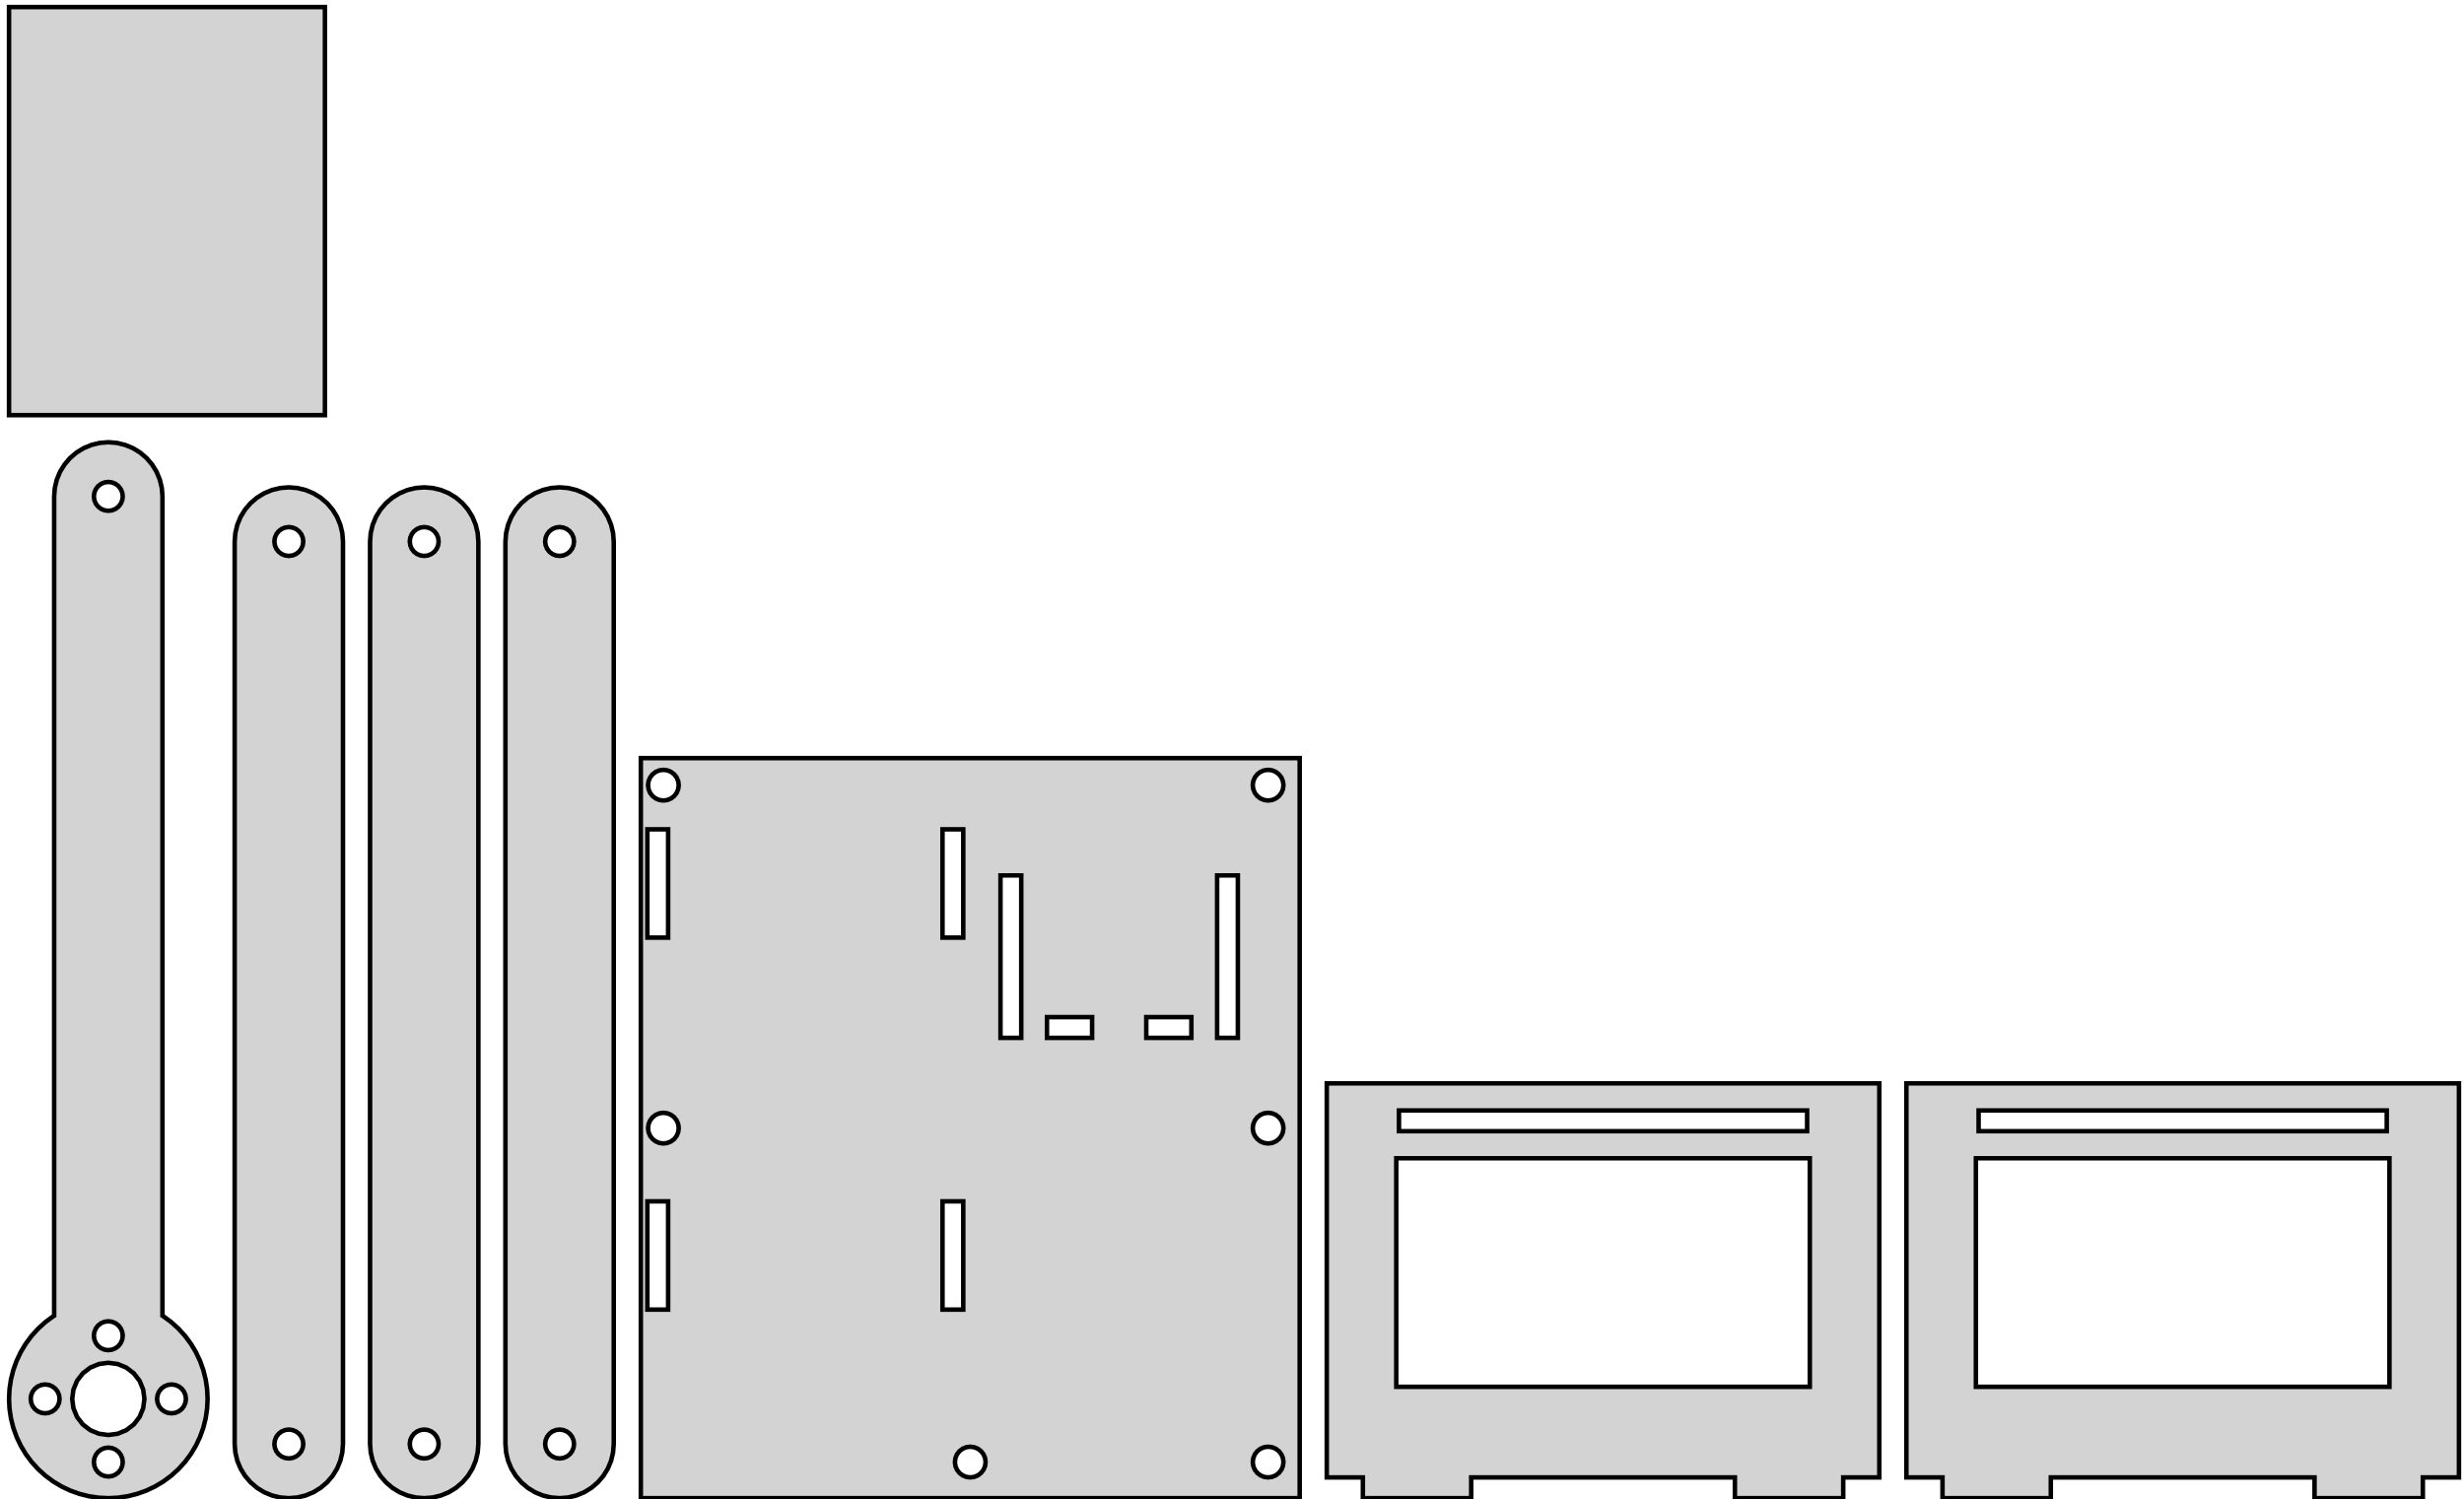
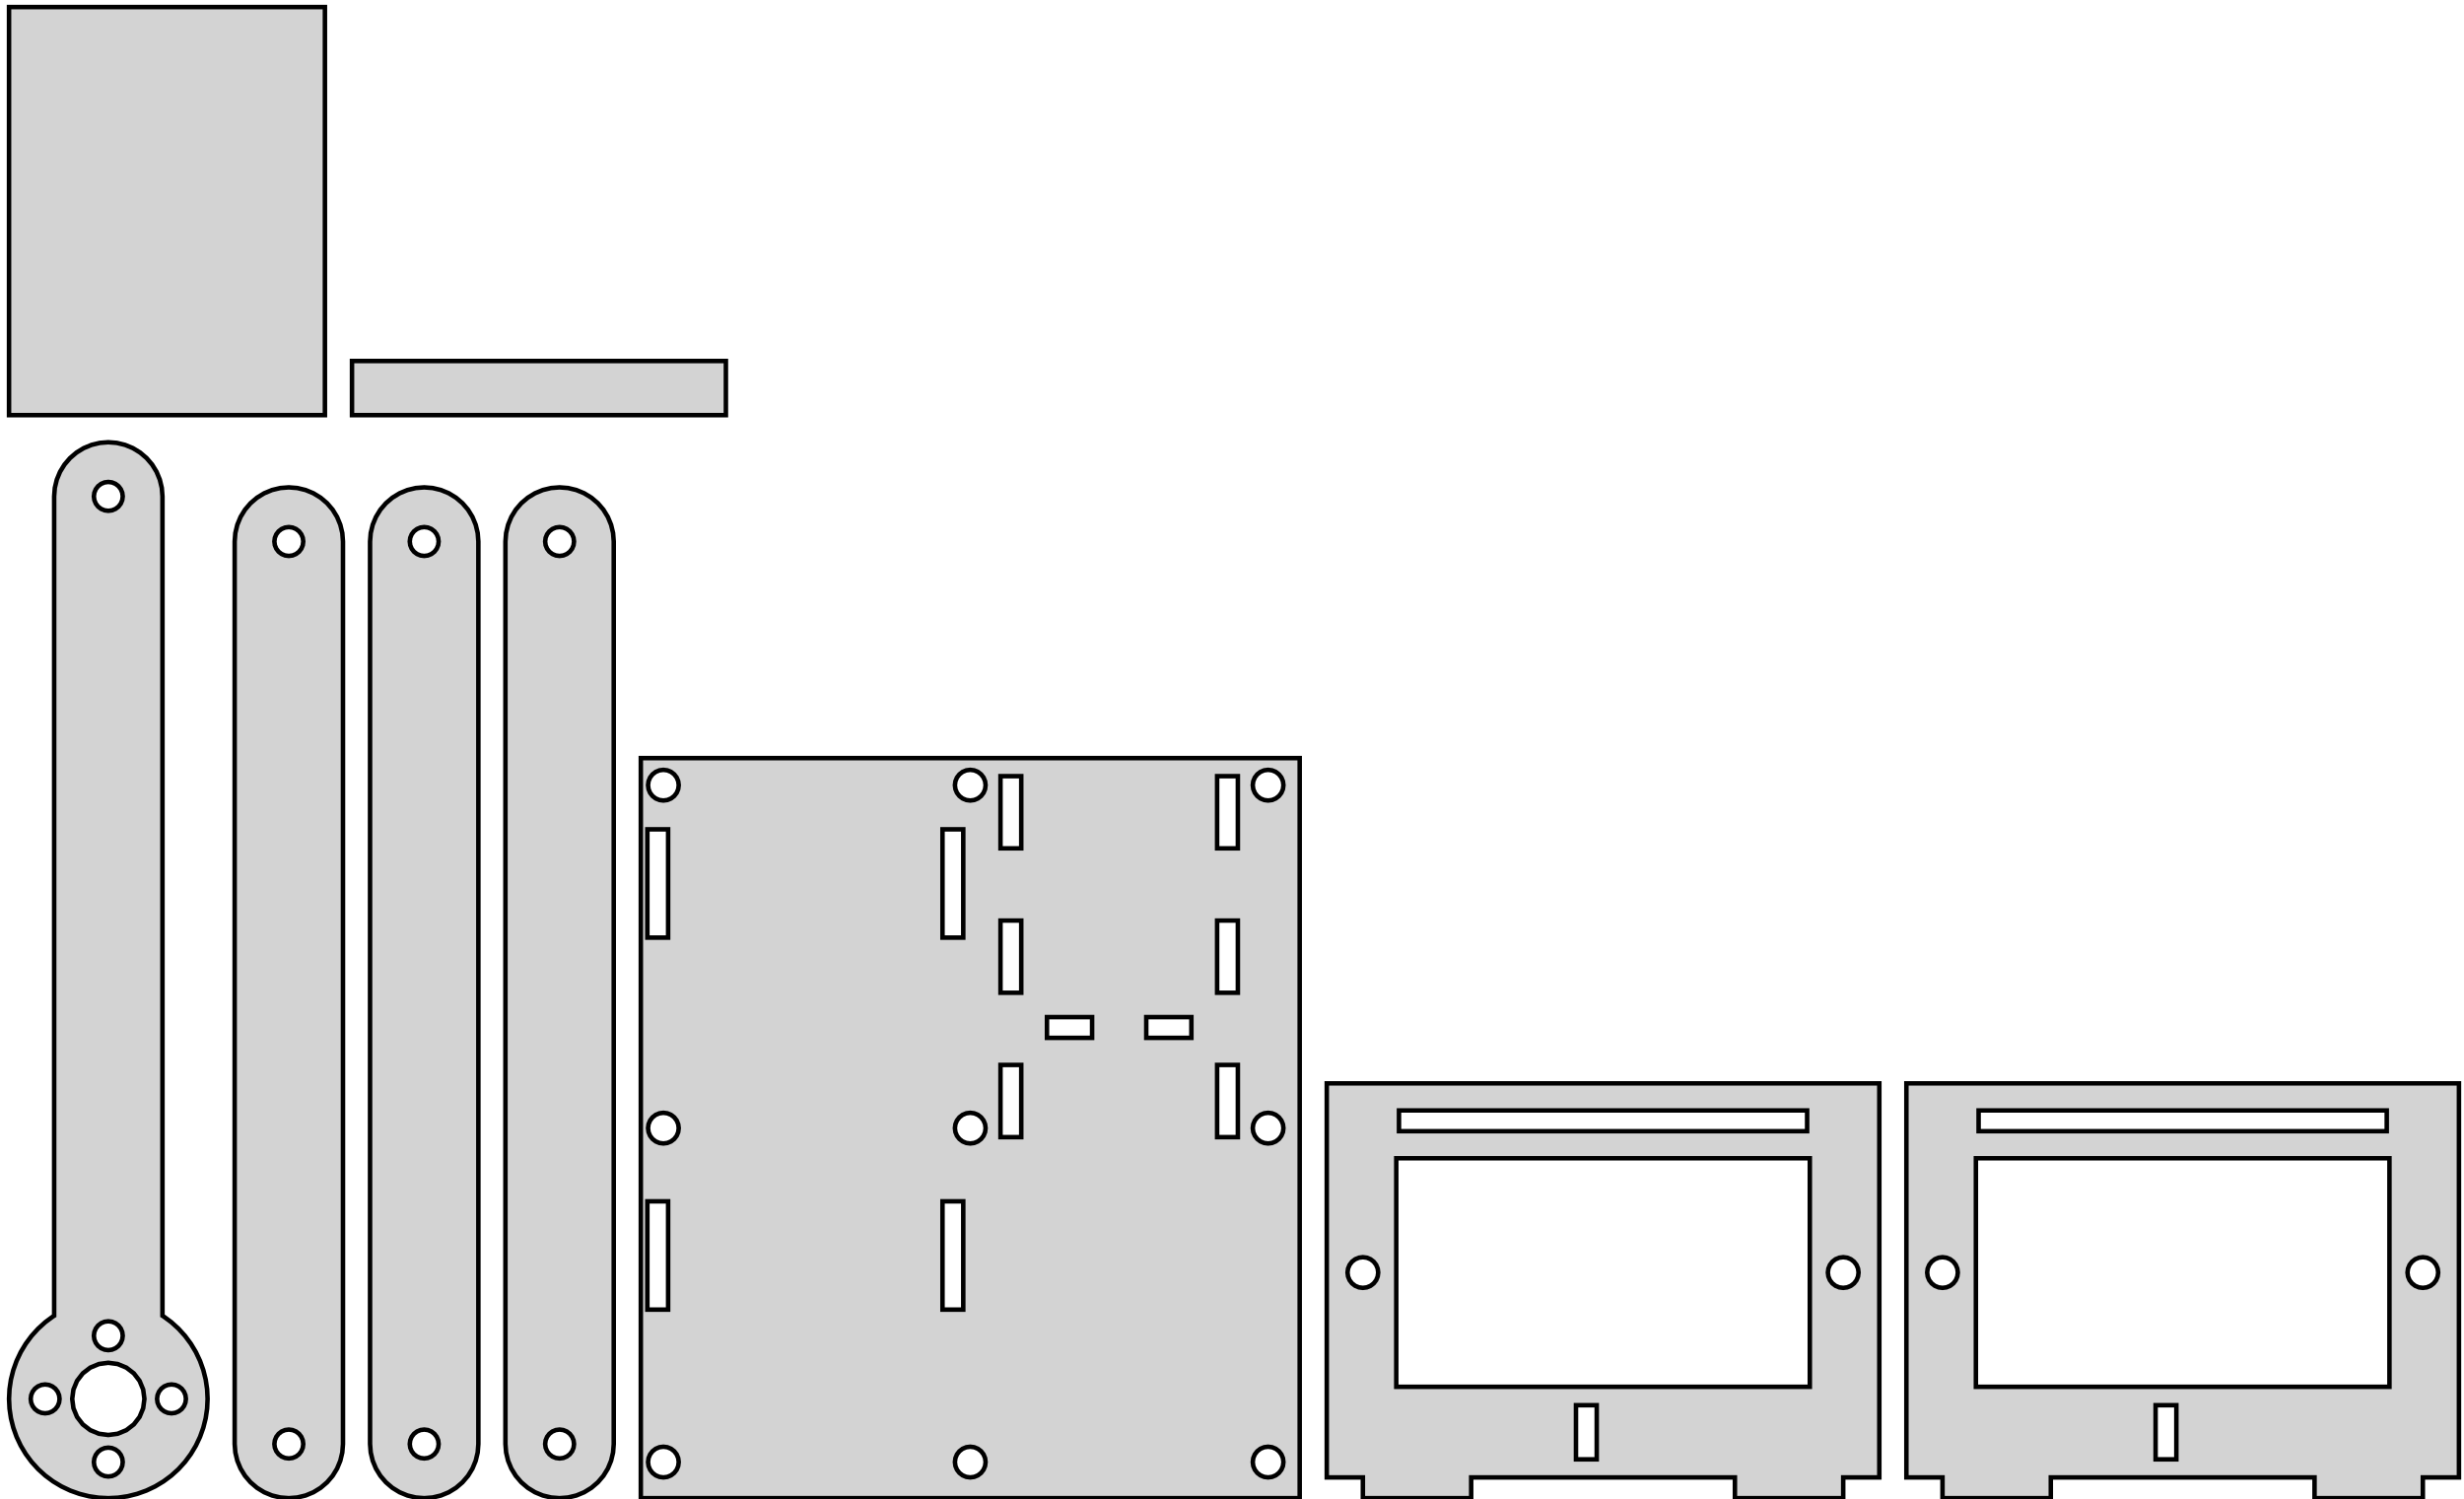
<svg xmlns="http://www.w3.org/2000/svg" width="273mm" height="166mm" viewBox="4 -171 273 166" version="1.1">
-   <path d=" M 40,-170.22 L 5,-170.22 L 5,-125 L 40,-125 z M 17.078,-5.053 L 18.145,-5.211 L 19.193,-5.474 L 20.21,-5.837 L 21.186,-6.299 L 22.111,-6.854  L 22.979,-7.497 L 23.778,-8.222 L 24.503,-9.021 L 25.146,-9.889 L 25.701,-10.815 L 26.163,-11.79  L 26.526,-12.807 L 26.789,-13.854 L 26.947,-14.922 L 27,-16 L 26.947,-17.078 L 26.789,-18.145  L 26.526,-19.193 L 26.163,-20.21 L 25.701,-21.186 L 25.146,-22.111 L 24.503,-22.979 L 23.778,-23.778  L 22.979,-24.503 L 22.111,-25.146 L 22,-25.213 L 22,-116 L 21.926,-116.939 L 21.706,-117.854  L 21.346,-118.724 L 20.855,-119.527 L 20.242,-120.243 L 19.526,-120.854 L 18.724,-121.346 L 17.855,-121.706  L 16.939,-121.926 L 16,-122 L 15.062,-121.926 L 14.146,-121.706 L 13.276,-121.346 L 12.474,-120.854  L 11.758,-120.243 L 11.146,-119.527 L 10.654,-118.724 L 10.294,-117.854 L 10.074,-116.939 L 10,-116  L 10,-25.213 L 9.889,-25.146 L 9.021,-24.503 L 8.222,-23.778 L 7.497,-22.979 L 6.854,-22.111  L 6.299,-21.186 L 5.837,-20.21 L 5.474,-19.193 L 5.211,-18.145 L 5.053,-17.078 L 5,-16  L 5.053,-14.922 L 5.211,-13.854 L 5.474,-12.807 L 5.837,-11.79 L 6.299,-10.815 L 6.854,-9.889  L 7.497,-9.021 L 8.222,-8.222 L 9.021,-7.497 L 9.889,-6.854 L 10.815,-6.299 L 11.79,-5.837  L 12.807,-5.474 L 13.854,-5.211 L 14.922,-5.053 L 16,-5 z M 15.586,-114.454 L 15.2,-114.614 L 14.868,-114.868 L 14.614,-115.2 L 14.454,-115.586 L 14.4,-116  L 14.454,-116.414 L 14.614,-116.8 L 14.868,-117.131 L 15.2,-117.386 L 15.586,-117.545 L 16,-117.6  L 16.414,-117.545 L 16.8,-117.386 L 17.132,-117.131 L 17.386,-116.8 L 17.546,-116.414 L 17.6,-116  L 17.546,-115.586 L 17.386,-115.2 L 17.132,-114.868 L 16.8,-114.614 L 16.414,-114.454 L 16,-114.4  z M 15.586,-21.454 L 15.2,-21.614 L 14.868,-21.868 L 14.614,-22.2 L 14.454,-22.586 L 14.4,-23  L 14.454,-23.414 L 14.614,-23.8 L 14.868,-24.132 L 15.2,-24.386 L 15.586,-24.546 L 16,-24.6  L 16.414,-24.546 L 16.8,-24.386 L 17.132,-24.132 L 17.386,-23.8 L 17.546,-23.414 L 17.6,-23  L 17.546,-22.586 L 17.386,-22.2 L 17.132,-21.868 L 16.8,-21.614 L 16.414,-21.454 L 16,-21.4  z M 14.965,-12.137 L 14,-12.536 L 13.172,-13.172 L 12.536,-14 L 12.137,-14.965 L 12,-16  L 12.137,-17.035 L 12.536,-18 L 13.172,-18.828 L 14,-19.464 L 14.965,-19.863 L 16,-20  L 17.035,-19.863 L 18,-19.464 L 18.828,-18.828 L 19.464,-18 L 19.863,-17.035 L 20,-16  L 19.863,-14.965 L 19.464,-14 L 18.828,-13.172 L 18,-12.536 L 17.035,-12.137 L 16,-12  z M 8.586,-14.454 L 8.2,-14.614 L 7.868,-14.868 L 7.614,-15.2 L 7.454,-15.586 L 7.4,-16  L 7.454,-16.414 L 7.614,-16.8 L 7.868,-17.132 L 8.2,-17.386 L 8.586,-17.546 L 9,-17.6  L 9.414,-17.546 L 9.8,-17.386 L 10.132,-17.132 L 10.386,-16.8 L 10.546,-16.414 L 10.6,-16  L 10.546,-15.586 L 10.386,-15.2 L 10.132,-14.868 L 9.8,-14.614 L 9.414,-14.454 L 9,-14.4  z M 22.586,-14.454 L 22.2,-14.614 L 21.868,-14.868 L 21.614,-15.2 L 21.454,-15.586 L 21.4,-16  L 21.454,-16.414 L 21.614,-16.8 L 21.868,-17.132 L 22.2,-17.386 L 22.586,-17.546 L 23,-17.6  L 23.414,-17.546 L 23.8,-17.386 L 24.132,-17.132 L 24.386,-16.8 L 24.546,-16.414 L 24.6,-16  L 24.546,-15.586 L 24.386,-15.2 L 24.132,-14.868 L 23.8,-14.614 L 23.414,-14.454 L 23,-14.4  z M 15.586,-7.454 L 15.2,-7.614 L 14.868,-7.868 L 14.614,-8.2 L 14.454,-8.586 L 14.4,-9  L 14.454,-9.414 L 14.614,-9.8 L 14.868,-10.132 L 15.2,-10.386 L 15.586,-10.546 L 16,-10.6  L 16.414,-10.546 L 16.8,-10.386 L 17.132,-10.132 L 17.386,-9.8 L 17.546,-9.414 L 17.6,-9  L 17.546,-8.586 L 17.386,-8.2 L 17.132,-7.868 L 16.8,-7.614 L 16.414,-7.454 L 16,-7.4  z M 36.938,-5.074 L 37.855,-5.294 L 38.724,-5.654 L 39.526,-6.146 L 40.242,-6.758 L 40.855,-7.474  L 41.346,-8.276 L 41.706,-9.146 L 41.926,-10.062 L 42,-11 L 42,-111 L 41.926,-111.939  L 41.706,-112.854 L 41.346,-113.724 L 40.855,-114.527 L 40.242,-115.243 L 39.526,-115.854 L 38.724,-116.346  L 37.855,-116.706 L 36.938,-116.926 L 36,-117 L 35.062,-116.926 L 34.145,-116.706 L 33.276,-116.346  L 32.474,-115.854 L 31.758,-115.243 L 31.145,-114.527 L 30.654,-113.724 L 30.294,-112.854 L 30.074,-111.939  L 30,-111 L 30,-11 L 30.074,-10.062 L 30.294,-9.146 L 30.654,-8.276 L 31.145,-7.474  L 31.758,-6.758 L 32.474,-6.146 L 33.276,-5.654 L 34.145,-5.294 L 35.062,-5.074 L 36,-5  z M 35.586,-109.454 L 35.2,-109.614 L 34.868,-109.868 L 34.614,-110.2 L 34.454,-110.586 L 34.4,-111  L 34.454,-111.414 L 34.614,-111.8 L 34.868,-112.131 L 35.2,-112.386 L 35.586,-112.545 L 36,-112.6  L 36.414,-112.545 L 36.8,-112.386 L 37.132,-112.131 L 37.386,-111.8 L 37.546,-111.414 L 37.6,-111  L 37.546,-110.586 L 37.386,-110.2 L 37.132,-109.868 L 36.8,-109.614 L 36.414,-109.454 L 36,-109.4  z M 35.586,-9.454 L 35.2,-9.614 L 34.868,-9.868 L 34.614,-10.2 L 34.454,-10.586 L 34.4,-11  L 34.454,-11.414 L 34.614,-11.8 L 34.868,-12.132 L 35.2,-12.386 L 35.586,-12.546 L 36,-12.6  L 36.414,-12.546 L 36.8,-12.386 L 37.132,-12.132 L 37.386,-11.8 L 37.546,-11.414 L 37.6,-11  L 37.546,-10.586 L 37.386,-10.2 L 37.132,-9.868 L 36.8,-9.614 L 36.414,-9.454 L 36,-9.4  z M 51.938,-5.074 L 52.855,-5.294 L 53.724,-5.654 L 54.526,-6.146 L 55.242,-6.758 L 55.855,-7.474  L 56.346,-8.276 L 56.706,-9.146 L 56.926,-10.062 L 57,-11 L 57,-111 L 56.926,-111.939  L 56.706,-112.854 L 56.346,-113.724 L 55.855,-114.527 L 55.242,-115.243 L 54.526,-115.854 L 53.724,-116.346  L 52.855,-116.706 L 51.938,-116.926 L 51,-117 L 50.062,-116.926 L 49.145,-116.706 L 48.276,-116.346  L 47.474,-115.854 L 46.758,-115.243 L 46.145,-114.527 L 45.654,-113.724 L 45.294,-112.854 L 45.074,-111.939  L 45,-111 L 45,-11 L 45.074,-10.062 L 45.294,-9.146 L 45.654,-8.276 L 46.145,-7.474  L 46.758,-6.758 L 47.474,-6.146 L 48.276,-5.654 L 49.145,-5.294 L 50.062,-5.074 L 51,-5  z M 50.586,-109.454 L 50.2,-109.614 L 49.868,-109.868 L 49.614,-110.2 L 49.454,-110.586 L 49.4,-111  L 49.454,-111.414 L 49.614,-111.8 L 49.868,-112.131 L 50.2,-112.386 L 50.586,-112.545 L 51,-112.6  L 51.414,-112.545 L 51.8,-112.386 L 52.132,-112.131 L 52.386,-111.8 L 52.546,-111.414 L 52.6,-111  L 52.546,-110.586 L 52.386,-110.2 L 52.132,-109.868 L 51.8,-109.614 L 51.414,-109.454 L 51,-109.4  z M 50.586,-9.454 L 50.2,-9.614 L 49.868,-9.868 L 49.614,-10.2 L 49.454,-10.586 L 49.4,-11  L 49.454,-11.414 L 49.614,-11.8 L 49.868,-12.132 L 50.2,-12.386 L 50.586,-12.546 L 51,-12.6  L 51.414,-12.546 L 51.8,-12.386 L 52.132,-12.132 L 52.386,-11.8 L 52.546,-11.414 L 52.6,-11  L 52.546,-10.586 L 52.386,-10.2 L 52.132,-9.868 L 51.8,-9.614 L 51.414,-9.454 L 51,-9.4  z M 66.939,-5.074 L 67.855,-5.294 L 68.724,-5.654 L 69.526,-6.146 L 70.242,-6.758 L 70.855,-7.474  L 71.346,-8.276 L 71.706,-9.146 L 71.926,-10.062 L 72,-11 L 72,-111 L 71.926,-111.939  L 71.706,-112.854 L 71.346,-113.724 L 70.855,-114.527 L 70.242,-115.243 L 69.526,-115.854 L 68.724,-116.346  L 67.855,-116.706 L 66.939,-116.926 L 66,-117 L 65.061,-116.926 L 64.145,-116.706 L 63.276,-116.346  L 62.474,-115.854 L 61.758,-115.243 L 61.145,-114.527 L 60.654,-113.724 L 60.294,-112.854 L 60.074,-111.939  L 60,-111 L 60,-11 L 60.074,-10.062 L 60.294,-9.146 L 60.654,-8.276 L 61.145,-7.474  L 61.758,-6.758 L 62.474,-6.146 L 63.276,-5.654 L 64.145,-5.294 L 65.061,-5.074 L 66,-5  z M 65.586,-109.454 L 65.2,-109.614 L 64.868,-109.868 L 64.614,-110.2 L 64.454,-110.586 L 64.4,-111  L 64.454,-111.414 L 64.614,-111.8 L 64.868,-112.131 L 65.2,-112.386 L 65.586,-112.545 L 66,-112.6  L 66.414,-112.545 L 66.8,-112.386 L 67.132,-112.131 L 67.386,-111.8 L 67.546,-111.414 L 67.6,-111  L 67.546,-110.586 L 67.386,-110.2 L 67.132,-109.868 L 66.8,-109.614 L 66.414,-109.454 L 66,-109.4  z M 65.586,-9.454 L 65.2,-9.614 L 64.868,-9.868 L 64.614,-10.2 L 64.454,-10.586 L 64.4,-11  L 64.454,-11.414 L 64.614,-11.8 L 64.868,-12.132 L 65.2,-12.386 L 65.586,-12.546 L 66,-12.6  L 66.414,-12.546 L 66.8,-12.386 L 67.132,-12.132 L 67.386,-11.8 L 67.546,-11.414 L 67.6,-11  L 67.546,-10.586 L 67.386,-10.2 L 67.132,-9.868 L 66.8,-9.614 L 66.414,-9.454 L 66,-9.4  z M 148,-87 L 75,-87 L 75,-5 L 148,-5 z M 144.06,-82.357 L 143.65,-82.527 L 143.298,-82.798 L 143.027,-83.15 L 142.857,-83.56 L 142.8,-84  L 142.857,-84.44 L 143.027,-84.85 L 143.298,-85.202 L 143.65,-85.473 L 144.06,-85.643 L 144.5,-85.7  L 144.94,-85.643 L 145.35,-85.473 L 145.702,-85.202 L 145.973,-84.85 L 146.143,-84.44 L 146.2,-84  L 146.143,-83.56 L 145.973,-83.15 L 145.702,-82.798 L 145.35,-82.527 L 144.94,-82.357 L 144.5,-82.3  z M 77.06,-82.357 L 76.65,-82.527 L 76.298,-82.798 L 76.027,-83.15 L 75.857,-83.56 L 75.8,-84  L 75.857,-84.44 L 76.027,-84.85 L 76.298,-85.202 L 76.65,-85.473 L 77.06,-85.643 L 77.5,-85.7  L 77.94,-85.643 L 78.35,-85.473 L 78.702,-85.202 L 78.973,-84.85 L 79.143,-84.44 L 79.2,-84  L 79.143,-83.56 L 78.973,-83.15 L 78.702,-82.798 L 78.35,-82.527 L 77.94,-82.357 L 77.5,-82.3  z M 75.725,-67.11 L 75.725,-79.11 L 78.025,-79.11 L 78.025,-67.11 z M 108.425,-67.11 L 108.425,-79.11 L 110.725,-79.11 L 110.725,-67.11 z M 114.85,-56 L 114.85,-74 L 117.15,-74 L 117.15,-56 z M 138.85,-56 L 138.85,-74 L 141.15,-74 L 141.15,-56 z M 120,-56 L 120,-58.3 L 125,-58.3 L 125,-56 z M 131,-56 L 131,-58.3 L 136,-58.3 L 136,-56 z M 77.06,-44.357 L 76.65,-44.527 L 76.298,-44.798 L 76.027,-45.15 L 75.857,-45.56 L 75.8,-46  L 75.857,-46.44 L 76.027,-46.85 L 76.298,-47.202 L 76.65,-47.473 L 77.06,-47.643 L 77.5,-47.7  L 77.94,-47.643 L 78.35,-47.473 L 78.702,-47.202 L 78.973,-46.85 L 79.143,-46.44 L 79.2,-46  L 79.143,-45.56 L 78.973,-45.15 L 78.702,-44.798 L 78.35,-44.527 L 77.94,-44.357 L 77.5,-44.3  z M 144.06,-44.357 L 143.65,-44.527 L 143.298,-44.798 L 143.027,-45.15 L 142.857,-45.56 L 142.8,-46  L 142.857,-46.44 L 143.027,-46.85 L 143.298,-47.202 L 143.65,-47.473 L 144.06,-47.643 L 144.5,-47.7  L 144.94,-47.643 L 145.35,-47.473 L 145.702,-47.202 L 145.973,-46.85 L 146.143,-46.44 L 146.2,-46  L 146.143,-45.56 L 145.973,-45.15 L 145.702,-44.798 L 145.35,-44.527 L 144.94,-44.357 L 144.5,-44.3  z M 108.425,-25.89 L 108.425,-37.89 L 110.725,-37.89 L 110.725,-25.89 z M 75.725,-25.89 L 75.725,-37.89 L 78.025,-37.89 L 78.025,-25.89 z M 111.06,-7.357 L 110.65,-7.527 L 110.298,-7.798 L 110.027,-8.15 L 109.857,-8.56 L 109.8,-9  L 109.857,-9.44 L 110.027,-9.85 L 110.298,-10.202 L 110.65,-10.473 L 111.06,-10.643 L 111.5,-10.7  L 111.94,-10.643 L 112.35,-10.473 L 112.702,-10.202 L 112.973,-9.85 L 113.143,-9.44 L 113.2,-9  L 113.143,-8.56 L 112.973,-8.15 L 112.702,-7.798 L 112.35,-7.527 L 111.94,-7.357 L 111.5,-7.3  z M 144.06,-7.357 L 143.65,-7.527 L 143.298,-7.798 L 143.027,-8.15 L 142.857,-8.56 L 142.8,-9  L 142.857,-9.44 L 143.027,-9.85 L 143.298,-10.202 L 143.65,-10.473 L 144.06,-10.643 L 144.5,-10.7  L 144.94,-10.643 L 145.35,-10.473 L 145.702,-10.202 L 145.973,-9.85 L 146.143,-9.44 L 146.2,-9  L 146.143,-8.56 L 145.973,-8.15 L 145.702,-7.798 L 145.35,-7.527 L 144.94,-7.357 L 144.5,-7.3  z M 167,-7.3 L 196.22,-7.3 L 196.22,-5 L 208.22,-5 L 208.22,-7.3 L 212.22,-7.3  L 212.22,-50.96 L 151,-50.96 L 151,-7.3 L 155,-7.3 L 155,-5 L 167,-5  z M 159,-45.66 L 159,-47.96 L 204.22,-47.96 L 204.22,-45.66 z M 158.7,-17.34 L 158.7,-42.66 L 204.52,-42.66 L 204.52,-17.34 z M 231.22,-7.3 L 260.44,-7.3 L 260.44,-5 L 272.44,-5 L 272.44,-7.3 L 276.44,-7.3  L 276.44,-50.96 L 215.22,-50.96 L 215.22,-7.3 L 219.22,-7.3 L 219.22,-5 L 231.22,-5  z M 223.22,-45.66 L 223.22,-47.96 L 268.44,-47.96 L 268.44,-45.66 z M 222.92,-17.34 L 222.92,-42.66 L 268.74,-42.66 L 268.74,-17.34 z " stroke="black" fill="lightgray" stroke-width="0.5" />
+   <path d=" M 40,-170.22 L 5,-170.22 L 5,-125 L 40,-125 z M 84.425,-131 L 43,-131 L 43,-125 L 84.425,-125 z M 17.078,-5.053 L 18.145,-5.211 L 19.193,-5.474 L 20.21,-5.837 L 21.186,-6.299 L 22.111,-6.854  L 22.979,-7.497 L 23.778,-8.222 L 24.503,-9.021 L 25.146,-9.889 L 25.701,-10.815 L 26.163,-11.79  L 26.526,-12.807 L 26.789,-13.854 L 26.947,-14.922 L 27,-16 L 26.947,-17.078 L 26.789,-18.145  L 26.526,-19.193 L 26.163,-20.21 L 25.701,-21.186 L 25.146,-22.111 L 24.503,-22.979 L 23.778,-23.778  L 22.979,-24.503 L 22.111,-25.146 L 22,-25.213 L 22,-116 L 21.926,-116.939 L 21.706,-117.854  L 21.346,-118.724 L 20.855,-119.527 L 20.242,-120.243 L 19.526,-120.854 L 18.724,-121.346 L 17.855,-121.706  L 16.939,-121.926 L 16,-122 L 15.062,-121.926 L 14.146,-121.706 L 13.276,-121.346 L 12.474,-120.854  L 11.758,-120.243 L 11.146,-119.527 L 10.654,-118.724 L 10.294,-117.854 L 10.074,-116.939 L 10,-116  L 10,-25.213 L 9.889,-25.146 L 9.021,-24.503 L 8.222,-23.778 L 7.497,-22.979 L 6.854,-22.111  L 6.299,-21.186 L 5.837,-20.21 L 5.474,-19.193 L 5.211,-18.145 L 5.053,-17.078 L 5,-16  L 5.053,-14.922 L 5.211,-13.854 L 5.474,-12.807 L 5.837,-11.79 L 6.299,-10.815 L 6.854,-9.889  L 7.497,-9.021 L 8.222,-8.222 L 9.021,-7.497 L 9.889,-6.854 L 10.815,-6.299 L 11.79,-5.837  L 12.807,-5.474 L 13.854,-5.211 L 14.922,-5.053 L 16,-5 z M 15.586,-114.454 L 15.2,-114.614 L 14.868,-114.868 L 14.614,-115.2 L 14.454,-115.586 L 14.4,-116  L 14.454,-116.414 L 14.614,-116.8 L 14.868,-117.131 L 15.2,-117.386 L 15.586,-117.545 L 16,-117.6  L 16.414,-117.545 L 16.8,-117.386 L 17.132,-117.131 L 17.386,-116.8 L 17.546,-116.414 L 17.6,-116  L 17.546,-115.586 L 17.386,-115.2 L 17.132,-114.868 L 16.8,-114.614 L 16.414,-114.454 L 16,-114.4  z M 15.586,-21.454 L 15.2,-21.614 L 14.868,-21.868 L 14.614,-22.2 L 14.454,-22.586 L 14.4,-23  L 14.454,-23.414 L 14.614,-23.8 L 14.868,-24.132 L 15.2,-24.386 L 15.586,-24.546 L 16,-24.6  L 16.414,-24.546 L 16.8,-24.386 L 17.132,-24.132 L 17.386,-23.8 L 17.546,-23.414 L 17.6,-23  L 17.546,-22.586 L 17.386,-22.2 L 17.132,-21.868 L 16.8,-21.614 L 16.414,-21.454 L 16,-21.4  z M 14.965,-12.137 L 14,-12.536 L 13.172,-13.172 L 12.536,-14 L 12.137,-14.965 L 12,-16  L 12.137,-17.035 L 12.536,-18 L 13.172,-18.828 L 14,-19.464 L 14.965,-19.863 L 16,-20  L 17.035,-19.863 L 18,-19.464 L 18.828,-18.828 L 19.464,-18 L 19.863,-17.035 L 20,-16  L 19.863,-14.965 L 19.464,-14 L 18.828,-13.172 L 18,-12.536 L 17.035,-12.137 L 16,-12  z M 22.586,-14.454 L 22.2,-14.614 L 21.868,-14.868 L 21.614,-15.2 L 21.454,-15.586 L 21.4,-16  L 21.454,-16.414 L 21.614,-16.8 L 21.868,-17.132 L 22.2,-17.386 L 22.586,-17.546 L 23,-17.6  L 23.414,-17.546 L 23.8,-17.386 L 24.132,-17.132 L 24.386,-16.8 L 24.546,-16.414 L 24.6,-16  L 24.546,-15.586 L 24.386,-15.2 L 24.132,-14.868 L 23.8,-14.614 L 23.414,-14.454 L 23,-14.4  z M 8.586,-14.454 L 8.2,-14.614 L 7.868,-14.868 L 7.614,-15.2 L 7.454,-15.586 L 7.4,-16  L 7.454,-16.414 L 7.614,-16.8 L 7.868,-17.132 L 8.2,-17.386 L 8.586,-17.546 L 9,-17.6  L 9.414,-17.546 L 9.8,-17.386 L 10.132,-17.132 L 10.386,-16.8 L 10.546,-16.414 L 10.6,-16  L 10.546,-15.586 L 10.386,-15.2 L 10.132,-14.868 L 9.8,-14.614 L 9.414,-14.454 L 9,-14.4  z M 15.586,-7.454 L 15.2,-7.614 L 14.868,-7.868 L 14.614,-8.2 L 14.454,-8.586 L 14.4,-9  L 14.454,-9.414 L 14.614,-9.8 L 14.868,-10.132 L 15.2,-10.386 L 15.586,-10.546 L 16,-10.6  L 16.414,-10.546 L 16.8,-10.386 L 17.132,-10.132 L 17.386,-9.8 L 17.546,-9.414 L 17.6,-9  L 17.546,-8.586 L 17.386,-8.2 L 17.132,-7.868 L 16.8,-7.614 L 16.414,-7.454 L 16,-7.4  z M 36.938,-5.074 L 37.855,-5.294 L 38.724,-5.654 L 39.526,-6.146 L 40.242,-6.758 L 40.855,-7.474  L 41.346,-8.276 L 41.706,-9.146 L 41.926,-10.062 L 42,-11 L 42,-111 L 41.926,-111.939  L 41.706,-112.854 L 41.346,-113.724 L 40.855,-114.527 L 40.242,-115.243 L 39.526,-115.854 L 38.724,-116.346  L 37.855,-116.706 L 36.938,-116.926 L 36,-117 L 35.062,-116.926 L 34.145,-116.706 L 33.276,-116.346  L 32.474,-115.854 L 31.758,-115.243 L 31.145,-114.527 L 30.654,-113.724 L 30.294,-112.854 L 30.074,-111.939  L 30,-111 L 30,-11 L 30.074,-10.062 L 30.294,-9.146 L 30.654,-8.276 L 31.145,-7.474  L 31.758,-6.758 L 32.474,-6.146 L 33.276,-5.654 L 34.145,-5.294 L 35.062,-5.074 L 36,-5  z M 35.586,-109.454 L 35.2,-109.614 L 34.868,-109.868 L 34.614,-110.2 L 34.454,-110.586 L 34.4,-111  L 34.454,-111.414 L 34.614,-111.8 L 34.868,-112.131 L 35.2,-112.386 L 35.586,-112.545 L 36,-112.6  L 36.414,-112.545 L 36.8,-112.386 L 37.132,-112.131 L 37.386,-111.8 L 37.546,-111.414 L 37.6,-111  L 37.546,-110.586 L 37.386,-110.2 L 37.132,-109.868 L 36.8,-109.614 L 36.414,-109.454 L 36,-109.4  z M 35.586,-9.454 L 35.2,-9.614 L 34.868,-9.868 L 34.614,-10.2 L 34.454,-10.586 L 34.4,-11  L 34.454,-11.414 L 34.614,-11.8 L 34.868,-12.132 L 35.2,-12.386 L 35.586,-12.546 L 36,-12.6  L 36.414,-12.546 L 36.8,-12.386 L 37.132,-12.132 L 37.386,-11.8 L 37.546,-11.414 L 37.6,-11  L 37.546,-10.586 L 37.386,-10.2 L 37.132,-9.868 L 36.8,-9.614 L 36.414,-9.454 L 36,-9.4  z M 51.938,-5.074 L 52.855,-5.294 L 53.724,-5.654 L 54.526,-6.146 L 55.242,-6.758 L 55.855,-7.474  L 56.346,-8.276 L 56.706,-9.146 L 56.926,-10.062 L 57,-11 L 57,-111 L 56.926,-111.939  L 56.706,-112.854 L 56.346,-113.724 L 55.855,-114.527 L 55.242,-115.243 L 54.526,-115.854 L 53.724,-116.346  L 52.855,-116.706 L 51.938,-116.926 L 51,-117 L 50.062,-116.926 L 49.145,-116.706 L 48.276,-116.346  L 47.474,-115.854 L 46.758,-115.243 L 46.145,-114.527 L 45.654,-113.724 L 45.294,-112.854 L 45.074,-111.939  L 45,-111 L 45,-11 L 45.074,-10.062 L 45.294,-9.146 L 45.654,-8.276 L 46.145,-7.474  L 46.758,-6.758 L 47.474,-6.146 L 48.276,-5.654 L 49.145,-5.294 L 50.062,-5.074 L 51,-5  z M 50.586,-109.454 L 50.2,-109.614 L 49.868,-109.868 L 49.614,-110.2 L 49.454,-110.586 L 49.4,-111  L 49.454,-111.414 L 49.614,-111.8 L 49.868,-112.131 L 50.2,-112.386 L 50.586,-112.545 L 51,-112.6  L 51.414,-112.545 L 51.8,-112.386 L 52.132,-112.131 L 52.386,-111.8 L 52.546,-111.414 L 52.6,-111  L 52.546,-110.586 L 52.386,-110.2 L 52.132,-109.868 L 51.8,-109.614 L 51.414,-109.454 L 51,-109.4  z M 50.586,-9.454 L 50.2,-9.614 L 49.868,-9.868 L 49.614,-10.2 L 49.454,-10.586 L 49.4,-11  L 49.454,-11.414 L 49.614,-11.8 L 49.868,-12.132 L 50.2,-12.386 L 50.586,-12.546 L 51,-12.6  L 51.414,-12.546 L 51.8,-12.386 L 52.132,-12.132 L 52.386,-11.8 L 52.546,-11.414 L 52.6,-11  L 52.546,-10.586 L 52.386,-10.2 L 52.132,-9.868 L 51.8,-9.614 L 51.414,-9.454 L 51,-9.4  z M 66.939,-5.074 L 67.855,-5.294 L 68.724,-5.654 L 69.526,-6.146 L 70.242,-6.758 L 70.855,-7.474  L 71.346,-8.276 L 71.706,-9.146 L 71.926,-10.062 L 72,-11 L 72,-111 L 71.926,-111.939  L 71.706,-112.854 L 71.346,-113.724 L 70.855,-114.527 L 70.242,-115.243 L 69.526,-115.854 L 68.724,-116.346  L 67.855,-116.706 L 66.939,-116.926 L 66,-117 L 65.061,-116.926 L 64.145,-116.706 L 63.276,-116.346  L 62.474,-115.854 L 61.758,-115.243 L 61.145,-114.527 L 60.654,-113.724 L 60.294,-112.854 L 60.074,-111.939  L 60,-111 L 60,-11 L 60.074,-10.062 L 60.294,-9.146 L 60.654,-8.276 L 61.145,-7.474  L 61.758,-6.758 L 62.474,-6.146 L 63.276,-5.654 L 64.145,-5.294 L 65.061,-5.074 L 66,-5  z M 65.586,-109.454 L 65.2,-109.614 L 64.868,-109.868 L 64.614,-110.2 L 64.454,-110.586 L 64.4,-111  L 64.454,-111.414 L 64.614,-111.8 L 64.868,-112.131 L 65.2,-112.386 L 65.586,-112.545 L 66,-112.6  L 66.414,-112.545 L 66.8,-112.386 L 67.132,-112.131 L 67.386,-111.8 L 67.546,-111.414 L 67.6,-111  L 67.546,-110.586 L 67.386,-110.2 L 67.132,-109.868 L 66.8,-109.614 L 66.414,-109.454 L 66,-109.4  z M 65.586,-9.454 L 65.2,-9.614 L 64.868,-9.868 L 64.614,-10.2 L 64.454,-10.586 L 64.4,-11  L 64.454,-11.414 L 64.614,-11.8 L 64.868,-12.132 L 65.2,-12.386 L 65.586,-12.546 L 66,-12.6  L 66.414,-12.546 L 66.8,-12.386 L 67.132,-12.132 L 67.386,-11.8 L 67.546,-11.414 L 67.6,-11  L 67.546,-10.586 L 67.386,-10.2 L 67.132,-9.868 L 66.8,-9.614 L 66.414,-9.454 L 66,-9.4  z M 148,-87 L 75,-87 L 75,-5 L 148,-5 z M 77.06,-82.357 L 76.65,-82.527 L 76.298,-82.798 L 76.027,-83.15 L 75.857,-83.56 L 75.8,-84  L 75.857,-84.44 L 76.027,-84.85 L 76.298,-85.202 L 76.65,-85.473 L 77.06,-85.643 L 77.5,-85.7  L 77.94,-85.643 L 78.35,-85.473 L 78.702,-85.202 L 78.973,-84.85 L 79.143,-84.44 L 79.2,-84  L 79.143,-83.56 L 78.973,-83.15 L 78.702,-82.798 L 78.35,-82.527 L 77.94,-82.357 L 77.5,-82.3  z M 111.06,-82.357 L 110.65,-82.527 L 110.298,-82.798 L 110.027,-83.15 L 109.857,-83.56 L 109.8,-84  L 109.857,-84.44 L 110.027,-84.85 L 110.298,-85.202 L 110.65,-85.473 L 111.06,-85.643 L 111.5,-85.7  L 111.94,-85.643 L 112.35,-85.473 L 112.702,-85.202 L 112.973,-84.85 L 113.143,-84.44 L 113.2,-84  L 113.143,-83.56 L 112.973,-83.15 L 112.702,-82.798 L 112.35,-82.527 L 111.94,-82.357 L 111.5,-82.3  z M 144.06,-82.357 L 143.65,-82.527 L 143.298,-82.798 L 143.027,-83.15 L 142.857,-83.56 L 142.8,-84  L 142.857,-84.44 L 143.027,-84.85 L 143.298,-85.202 L 143.65,-85.473 L 144.06,-85.643 L 144.5,-85.7  L 144.94,-85.643 L 145.35,-85.473 L 145.702,-85.202 L 145.973,-84.85 L 146.143,-84.44 L 146.2,-84  L 146.143,-83.56 L 145.973,-83.15 L 145.702,-82.798 L 145.35,-82.527 L 144.94,-82.357 L 144.5,-82.3  z M 114.85,-77 L 114.85,-85 L 117.15,-85 L 117.15,-77 z M 138.85,-77 L 138.85,-85 L 141.15,-85 L 141.15,-77 z M 75.725,-67.11 L 75.725,-79.11 L 78.025,-79.11 L 78.025,-67.11 z M 108.425,-67.11 L 108.425,-79.11 L 110.725,-79.11 L 110.725,-67.11 z M 138.85,-61 L 138.85,-69 L 141.15,-69 L 141.15,-61 z M 114.85,-61 L 114.85,-69 L 117.15,-69 L 117.15,-61 z M 131,-56 L 131,-58.3 L 136,-58.3 L 136,-56 z M 120,-56 L 120,-58.3 L 125,-58.3 L 125,-56 z M 114.85,-45 L 114.85,-53 L 117.15,-53 L 117.15,-45 z M 138.85,-45 L 138.85,-53 L 141.15,-53 L 141.15,-45 z M 77.06,-44.357 L 76.65,-44.527 L 76.298,-44.798 L 76.027,-45.15 L 75.857,-45.56 L 75.8,-46  L 75.857,-46.44 L 76.027,-46.85 L 76.298,-47.202 L 76.65,-47.473 L 77.06,-47.643 L 77.5,-47.7  L 77.94,-47.643 L 78.35,-47.473 L 78.702,-47.202 L 78.973,-46.85 L 79.143,-46.44 L 79.2,-46  L 79.143,-45.56 L 78.973,-45.15 L 78.702,-44.798 L 78.35,-44.527 L 77.94,-44.357 L 77.5,-44.3  z M 111.06,-44.357 L 110.65,-44.527 L 110.298,-44.798 L 110.027,-45.15 L 109.857,-45.56 L 109.8,-46  L 109.857,-46.44 L 110.027,-46.85 L 110.298,-47.202 L 110.65,-47.473 L 111.06,-47.643 L 111.5,-47.7  L 111.94,-47.643 L 112.35,-47.473 L 112.702,-47.202 L 112.973,-46.85 L 113.143,-46.44 L 113.2,-46  L 113.143,-45.56 L 112.973,-45.15 L 112.702,-44.798 L 112.35,-44.527 L 111.94,-44.357 L 111.5,-44.3  z M 144.06,-44.357 L 143.65,-44.527 L 143.298,-44.798 L 143.027,-45.15 L 142.857,-45.56 L 142.8,-46  L 142.857,-46.44 L 143.027,-46.85 L 143.298,-47.202 L 143.65,-47.473 L 144.06,-47.643 L 144.5,-47.7  L 144.94,-47.643 L 145.35,-47.473 L 145.702,-47.202 L 145.973,-46.85 L 146.143,-46.44 L 146.2,-46  L 146.143,-45.56 L 145.973,-45.15 L 145.702,-44.798 L 145.35,-44.527 L 144.94,-44.357 L 144.5,-44.3  z M 108.425,-25.89 L 108.425,-37.89 L 110.725,-37.89 L 110.725,-25.89 z M 75.725,-25.89 L 75.725,-37.89 L 78.025,-37.89 L 78.025,-25.89 z M 144.06,-7.357 L 143.65,-7.527 L 143.298,-7.798 L 143.027,-8.15 L 142.857,-8.56 L 142.8,-9  L 142.857,-9.44 L 143.027,-9.85 L 143.298,-10.202 L 143.65,-10.473 L 144.06,-10.643 L 144.5,-10.7  L 144.94,-10.643 L 145.35,-10.473 L 145.702,-10.202 L 145.973,-9.85 L 146.143,-9.44 L 146.2,-9  L 146.143,-8.56 L 145.973,-8.15 L 145.702,-7.798 L 145.35,-7.527 L 144.94,-7.357 L 144.5,-7.3  z M 111.06,-7.357 L 110.65,-7.527 L 110.298,-7.798 L 110.027,-8.15 L 109.857,-8.56 L 109.8,-9  L 109.857,-9.44 L 110.027,-9.85 L 110.298,-10.202 L 110.65,-10.473 L 111.06,-10.643 L 111.5,-10.7  L 111.94,-10.643 L 112.35,-10.473 L 112.702,-10.202 L 112.973,-9.85 L 113.143,-9.44 L 113.2,-9  L 113.143,-8.56 L 112.973,-8.15 L 112.702,-7.798 L 112.35,-7.527 L 111.94,-7.357 L 111.5,-7.3  z M 77.06,-7.357 L 76.65,-7.527 L 76.298,-7.798 L 76.027,-8.15 L 75.857,-8.56 L 75.8,-9  L 75.857,-9.44 L 76.027,-9.85 L 76.298,-10.202 L 76.65,-10.473 L 77.06,-10.643 L 77.5,-10.7  L 77.94,-10.643 L 78.35,-10.473 L 78.702,-10.202 L 78.973,-9.85 L 79.143,-9.44 L 79.2,-9  L 79.143,-8.56 L 78.973,-8.15 L 78.702,-7.798 L 78.35,-7.527 L 77.94,-7.357 L 77.5,-7.3  z M 231.22,-7.3 L 260.44,-7.3 L 260.44,-5 L 272.44,-5 L 272.44,-7.3 L 276.44,-7.3  L 276.44,-50.96 L 215.22,-50.96 L 215.22,-7.3 L 219.22,-7.3 L 219.22,-5 L 231.22,-5  z M 223.22,-45.66 L 223.22,-47.96 L 268.44,-47.96 L 268.44,-45.66 z M 222.92,-17.34 L 222.92,-42.66 L 268.74,-42.66 L 268.74,-17.34 z M 272,-28.357 L 271.59,-28.527 L 271.238,-28.798 L 270.968,-29.15 L 270.798,-29.56 L 270.74,-30  L 270.798,-30.44 L 270.968,-30.85 L 271.238,-31.202 L 271.59,-31.473 L 272,-31.643 L 272.44,-31.7  L 272.88,-31.643 L 273.29,-31.473 L 273.642,-31.202 L 273.912,-30.85 L 274.082,-30.44 L 274.14,-30  L 274.082,-29.56 L 273.912,-29.15 L 273.642,-28.798 L 273.29,-28.527 L 272.88,-28.357 L 272.44,-28.3  z M 218.78,-28.357 L 218.37,-28.527 L 218.017,-28.798 L 217.748,-29.15 L 217.578,-29.56 L 217.52,-30  L 217.578,-30.44 L 217.748,-30.85 L 218.017,-31.202 L 218.37,-31.473 L 218.78,-31.643 L 219.22,-31.7  L 219.66,-31.643 L 220.07,-31.473 L 220.422,-31.202 L 220.692,-30.85 L 220.862,-30.44 L 220.92,-30  L 220.862,-29.56 L 220.692,-29.15 L 220.422,-28.798 L 220.07,-28.527 L 219.66,-28.357 L 219.22,-28.3  z M 242.83,-9.3 L 242.83,-15.3 L 245.13,-15.3 L 245.13,-9.3 z M 167,-7.3 L 196.22,-7.3 L 196.22,-5 L 208.22,-5 L 208.22,-7.3 L 212.22,-7.3  L 212.22,-50.96 L 151,-50.96 L 151,-7.3 L 155,-7.3 L 155,-5 L 167,-5  z M 159,-45.66 L 159,-47.96 L 204.22,-47.96 L 204.22,-45.66 z M 158.7,-17.34 L 158.7,-42.66 L 204.52,-42.66 L 204.52,-17.34 z M 154.56,-28.357 L 154.15,-28.527 L 153.797,-28.798 L 153.528,-29.15 L 153.358,-29.56 L 153.3,-30  L 153.358,-30.44 L 153.528,-30.85 L 153.797,-31.202 L 154.15,-31.473 L 154.56,-31.643 L 155,-31.7  L 155.44,-31.643 L 155.85,-31.473 L 156.202,-31.202 L 156.472,-30.85 L 156.642,-30.44 L 156.7,-30  L 156.642,-29.56 L 156.472,-29.15 L 156.202,-28.798 L 155.85,-28.527 L 155.44,-28.357 L 155,-28.3  z M 207.78,-28.357 L 207.37,-28.527 L 207.018,-28.798 L 206.748,-29.15 L 206.578,-29.56 L 206.52,-30  L 206.578,-30.44 L 206.748,-30.85 L 207.018,-31.202 L 207.37,-31.473 L 207.78,-31.643 L 208.22,-31.7  L 208.66,-31.643 L 209.07,-31.473 L 209.422,-31.202 L 209.692,-30.85 L 209.862,-30.44 L 209.92,-30  L 209.862,-29.56 L 209.692,-29.15 L 209.422,-28.798 L 209.07,-28.527 L 208.66,-28.357 L 208.22,-28.3  z M 178.61,-9.3 L 178.61,-15.3 L 180.91,-15.3 L 180.91,-9.3 z " stroke="black" fill="lightgray" stroke-width="0.5" />
</svg>
